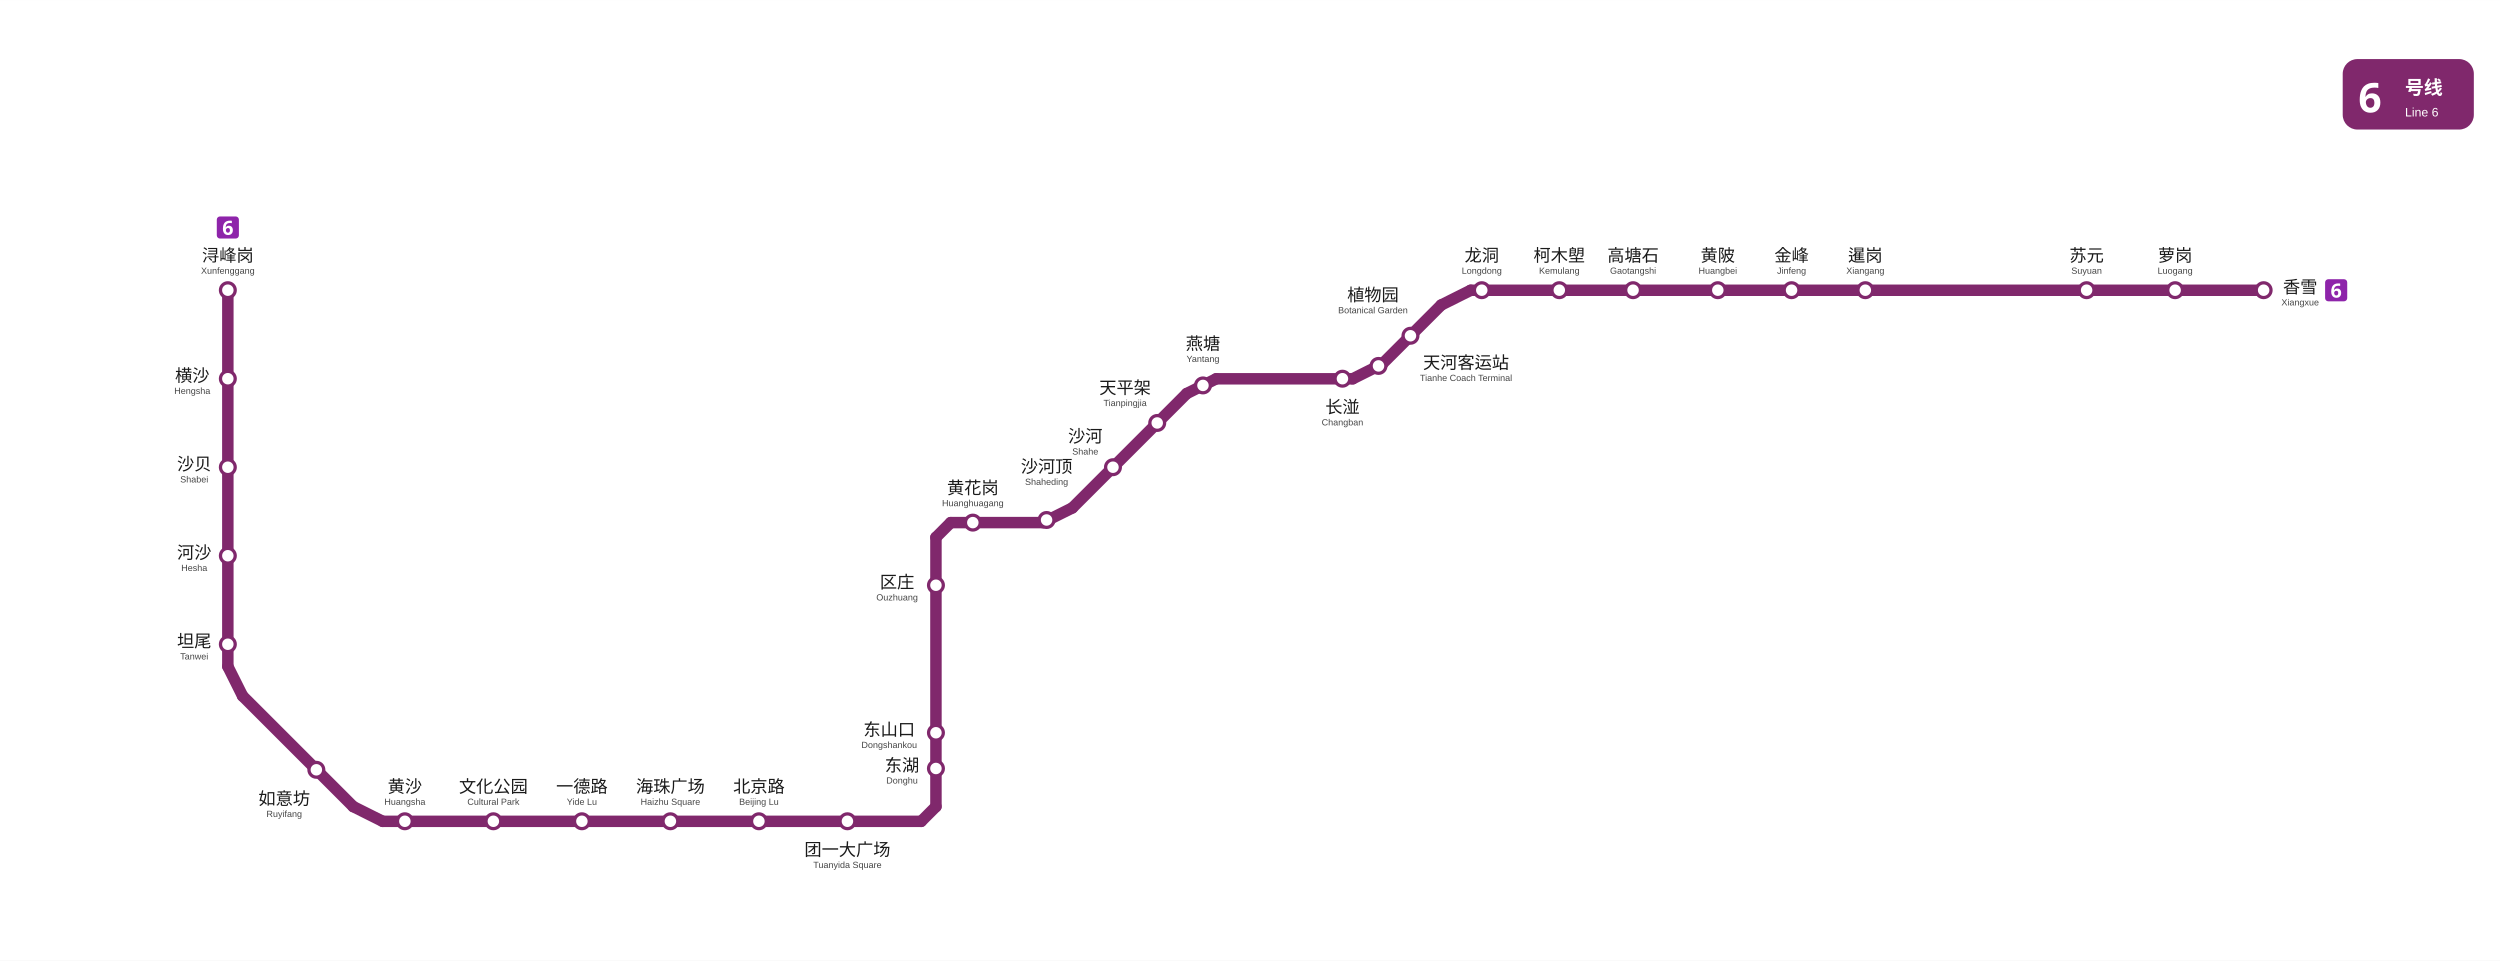
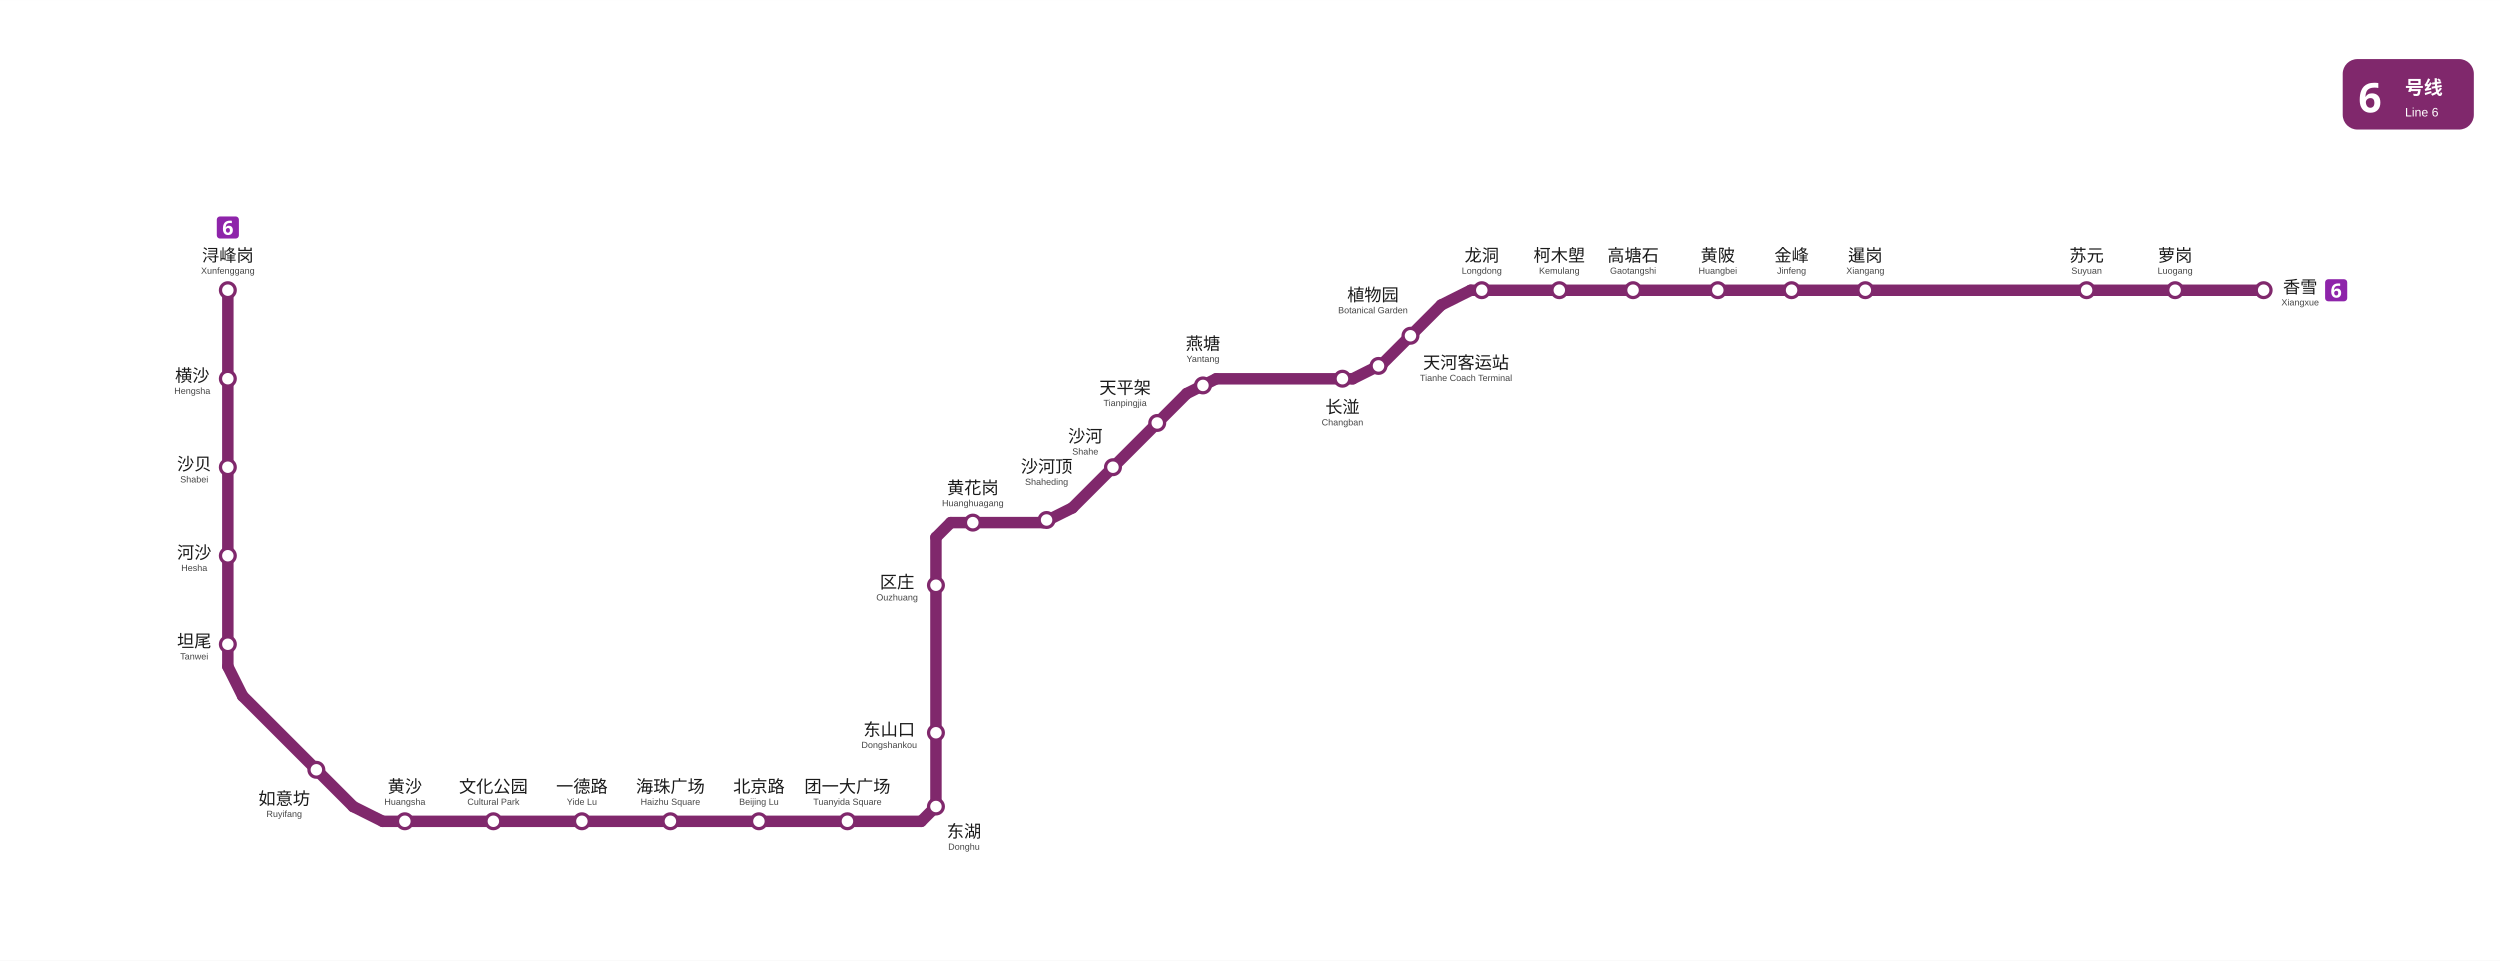
<svg xmlns="http://www.w3.org/2000/svg" viewBox="927.5 563.2 1525.2 586.0" data-pins="一德路,东山口,东湖,北京路,区庄,团一大广场,坦尾,天平架,天河客运站,如意坊,文化公园,暹岗,柯木塱,植物园,横沙,沙河,沙河顶,沙贝,河沙,浔峰岗,海珠广场,燕塘,苏元,萝岗,金峰,长湴,香雪,高塘石,黄沙,黄花岗,黄陂,龙洞" width="1525" height="586">
  <rect x="927.5" y="563.2" width="1525.245" height="586.05" fill="#ffffff" />
  <g id="走廊">
    <line x1="1066.50" y1="740.25" x2="1066.50" y2="969.75" style="fill:none;stroke:#80286c;stroke-width:7;stroke-linecap:round" />
    <line x1="1066.50" y1="969.75" x2="1075.50" y2="987.75" style="fill:none;stroke:#80286c;stroke-width:7;stroke-linecap:round" />
    <line x1="1075.50" y1="987.75" x2="1143.00" y2="1055.25" style="fill:none;stroke:#80286c;stroke-width:7;stroke-linecap:round" />
    <line x1="1143.00" y1="1055.25" x2="1161.00" y2="1064.25" style="fill:none;stroke:#80286c;stroke-width:7;stroke-linecap:round" />
    <line x1="1161.00" y1="1064.25" x2="1489.50" y2="1064.25" style="fill:none;stroke:#80286c;stroke-width:7;stroke-linecap:round" />
    <line x1="1489.50" y1="1064.25" x2="1498.50" y2="1055.25" style="fill:none;stroke:#80286c;stroke-width:7;stroke-linecap:round" />
    <line x1="1498.50" y1="891.00" x2="1498.50" y2="1055.25" style="fill:none;stroke:#80286c;stroke-width:7;stroke-linecap:round" />
    <line x1="1498.50" y1="891.00" x2="1507.50" y2="882.00" style="fill:none;stroke:#80286c;stroke-width:7;stroke-linecap:round" />
    <line x1="1507.50" y1="882.00" x2="1563.75" y2="882.00" style="fill:none;stroke:#80286c;stroke-width:7;stroke-linecap:round" />
    <line x1="1563.75" y1="882.00" x2="1581.75" y2="873.00" style="fill:none;stroke:#80286c;stroke-width:7;stroke-linecap:round" />
    <line x1="1581.75" y1="873.00" x2="1651.50" y2="803.25" style="fill:none;stroke:#80286c;stroke-width:7;stroke-linecap:round" />
    <line x1="1651.50" y1="803.25" x2="1669.50" y2="794.25" style="fill:none;stroke:#80286c;stroke-width:7;stroke-linecap:round" />
    <line x1="1669.50" y1="794.25" x2="1752.75" y2="794.25" style="fill:none;stroke:#80286c;stroke-width:7;stroke-linecap:round" />
    <line x1="1752.75" y1="794.25" x2="1770.75" y2="785.25" style="fill:none;stroke:#80286c;stroke-width:7;stroke-linecap:round" />
    <line x1="1770.75" y1="785.25" x2="1806.75" y2="749.25" style="fill:none;stroke:#80286c;stroke-width:7;stroke-linecap:round" />
    <line x1="1806.75" y1="749.25" x2="1824.75" y2="740.25" style="fill:none;stroke:#80286c;stroke-width:7;stroke-linecap:round" />
    <line x1="1824.75" y1="740.25" x2="2308.50" y2="740.25" style="fill:none;stroke:#80286c;stroke-width:7;stroke-linecap:round" />
  </g>
  <g id="站圆">
    <circle cx="2308.5" cy="740.2" r="4.5" data-nm="香雪" style="fill:#FFFFFF;stroke:#80286c;stroke-width:2" />
    <circle cx="2254.5" cy="740.2" r="4.5" data-nm="萝岗" style="fill:#FFFFFF;stroke:#80286c;stroke-width:2" />
    <circle cx="2200.5" cy="740.2" r="4.5" data-nm="苏元" style="fill:#FFFFFF;stroke:#80286c;stroke-width:2" />
    <circle cx="2065.5" cy="740.2" r="4.5" data-nm="暹岗" style="fill:#FFFFFF;stroke:#80286c;stroke-width:2" />
    <circle cx="2020.5" cy="740.2" r="4.5" data-nm="金峰" style="fill:#FFFFFF;stroke:#80286c;stroke-width:2" />
    <circle cx="1975.5" cy="740.2" r="4.5" data-nm="黄陂" style="fill:#FFFFFF;stroke:#80286c;stroke-width:2" />
    <circle cx="1923.8" cy="740.2" r="4.5" data-nm="高塘石" style="fill:#FFFFFF;stroke:#80286c;stroke-width:2" />
    <circle cx="1878.8" cy="740.2" r="4.5" data-nm="柯木塱" style="fill:#FFFFFF;stroke:#80286c;stroke-width:2" />
    <circle cx="1831.5" cy="740.2" r="4.5" data-nm="龙洞" style="fill:#FFFFFF;stroke:#80286c;stroke-width:2" />
    <circle cx="1788.0" cy="768.0" r="4.5" data-nm="植物园" style="fill:#FFFFFF;stroke:#80286c;stroke-width:2" />
    <circle cx="1746.5" cy="794.2" r="4.5" data-nm="长湴" style="fill:#FFFFFF;stroke:#80286c;stroke-width:2" />
    <circle cx="1768.5" cy="786.4" r="4.5" data-nm="天河客运站" style="fill:#FFFFFF;stroke:#80286c;stroke-width:2" />
    <circle cx="1661.4" cy="798.3" r="4.5" data-nm="燕塘" style="fill:#FFFFFF;stroke:#80286c;stroke-width:2" />
    <circle cx="1633.5" cy="821.2" r="4.5" data-nm="天平架" style="fill:#FFFFFF;stroke:#80286c;stroke-width:2" />
    <circle cx="1606.5" cy="848.2" r="4.5" data-nm="沙河" style="fill:#FFFFFF;stroke:#80286c;stroke-width:2" />
    <circle cx="1566.0" cy="880.4" r="4.5" data-nm="沙河顶" style="fill:#FFFFFF;stroke:#80286c;stroke-width:2" />
    <circle cx="1521.0" cy="882.0" r="4.5" data-nm="黄花岗" style="fill:#FFFFFF;stroke:#80286c;stroke-width:2" />
    <circle cx="1498.5" cy="920.2" r="4.5" data-nm="区庄" style="fill:#FFFFFF;stroke:#80286c;stroke-width:2" />
    <circle cx="1498.5" cy="1010.2" r="4.5" data-nm="东山口" style="fill:#FFFFFF;stroke:#80286c;stroke-width:2" />
-     <circle cx="1498.5" cy="1032.0" r="4.5" data-nm="东湖" style="fill:#FFFFFF;stroke:#80286c;stroke-width:2" />
+     <circle cx="1498.5" cy="1055.2" r="4.5" data-nm="东湖" style="fill:#FFFFFF;stroke:#80286c;stroke-width:2" />
    <circle cx="1444.5" cy="1064.2" r="4.5" data-nm="团一大广场" style="fill:#FFFFFF;stroke:#80286c;stroke-width:2" />
    <circle cx="1390.5" cy="1064.2" r="4.5" data-nm="北京路" style="fill:#FFFFFF;stroke:#80286c;stroke-width:2" />
    <circle cx="1336.5" cy="1064.2" r="4.5" data-nm="海珠广场" style="fill:#FFFFFF;stroke:#80286c;stroke-width:2" />
    <circle cx="1282.5" cy="1064.2" r="4.5" data-nm="一德路" style="fill:#FFFFFF;stroke:#80286c;stroke-width:2" />
    <circle cx="1228.5" cy="1064.2" r="4.5" data-nm="文化公园" style="fill:#FFFFFF;stroke:#80286c;stroke-width:2" />
    <circle cx="1174.5" cy="1064.2" r="4.5" data-nm="黄沙" style="fill:#FFFFFF;stroke:#80286c;stroke-width:2" />
    <circle cx="1120.5" cy="1032.8" r="4.5" data-nm="如意坊" style="fill:#FFFFFF;stroke:#80286c;stroke-width:2" />
    <circle cx="1066.5" cy="956.2" r="4.5" data-nm="坦尾" style="fill:#FFFFFF;stroke:#80286c;stroke-width:2" />
    <circle cx="1066.5" cy="902.2" r="4.5" data-nm="河沙" style="fill:#FFFFFF;stroke:#80286c;stroke-width:2" />
    <circle cx="1066.5" cy="848.2" r="4.5" data-nm="沙贝" style="fill:#FFFFFF;stroke:#80286c;stroke-width:2" />
    <circle cx="1066.5" cy="794.2" r="4.5" data-nm="横沙" style="fill:#FFFFFF;stroke:#80286c;stroke-width:2" />
    <circle cx="1066.5" cy="740.2" r="4.5" data-nm="浔峰岗" style="fill:#FFFFFF;stroke:#80286c;stroke-width:2" />
  </g>
  <g id="线路徽标">
    <g data-badge="header" transform="translate(2356.74 599.2)" data-ink="#FFFFFF" data-box="2356.7,599.2,2436.7,642.2" data-chip="2356.7,599.2,2436.7,642.2">
      <rect x="0" y="0" width="80.0" height="43.0" rx="9.0" fill="#80286c" />
      <text x="9.5" y="32.5" font-family="'Microsoft YaHei', sans-serif" font-size="25" font-weight="bold" fill="#FFFFFF">6</text>
      <text x="38.0" y="21.5" font-family="'Microsoft YaHei', sans-serif" font-size="11.5" font-weight="600" fill="#FFFFFF">号线</text>
      <text x="38.0" y="35.0" font-family="Arial, sans-serif" font-size="7.5" fill="#FFFFFF">Line 6</text>
    </g>
    <g data-badge="chip" transform="translate(2346 733.505)" data-box="2346.0,733.5,2359.5,747.0">
      <path d="M11.54 13.49h-9.59c-1.07 0 -1.95 -0.88 -1.95 -1.95v-9.59c0 -1.07 0.88 -1.95 1.95 -1.95h9.59c1.07 0 1.95 0.88 1.95 1.95v9.59C13.49 12.61 12.61 13.49 11.54 13.49z" fill="#8E24AA" />
      <path d="M3.73 7.6c0 -0.49 0.04 -0.97 0.11 -1.46c0.07 -0.48 0.2 -0.94 0.38 -1.37c0.18 -0.43 0.43 -0.81 0.76 -1.14c0.32 -0.33 0.74 -0.59 1.24 -0.78c0.5 -0.19 1.11 -0.28 1.82 -0.28c0.17 0 0.36 0.01 0.59 0.02c0.22 0.01 0.41 0.03 0.56 0.07v1.45c-0.15 -0.03 -0.32 -0.06 -0.5 -0.08c-0.18 -0.02 -0.36 -0.04 -0.53 -0.04c-0.71 0 -1.26 0.11 -1.65 0.34c-0.39 0.22 -0.66 0.54 -0.82 0.94c-0.16 0.4 -0.25 0.87 -0.28 1.4h0.07c0.16 -0.28 0.39 -0.52 0.69 -0.71c0.3 -0.19 0.69 -0.29 1.17 -0.29c0.75 0 1.35 0.24 1.79 0.71c0.44 0.47 0.66 1.14 0.66 2c0 0.93 -0.26 1.66 -0.79 2.18c-0.52 0.53 -1.23 0.79 -2.13 0.79c-0.58 0 -1.11 -0.13 -1.58 -0.4c-0.47 -0.27 -0.85 -0.68 -1.13 -1.24C3.87 9.17 3.73 8.46 3.73 7.6zM6.82 9.91c0.35 0 0.64 -0.12 0.86 -0.37s0.34 -0.62 0.34 -1.13c0 -0.42 -0.1 -0.74 -0.29 -0.98c-0.19 -0.24 -0.48 -0.36 -0.88 -0.36c-0.27 0 -0.51 0.06 -0.7 0.18c-0.2 0.12 -0.35 0.27 -0.46 0.45c-0.11 0.18 -0.17 0.37 -0.17 0.56c0 0.26 0.05 0.52 0.14 0.78c0.1 0.26 0.24 0.47 0.44 0.63C6.31 9.83 6.54 9.91 6.82 9.91z" fill="#FFFFFF" />
    </g>
    <g data-badge="chip" transform="translate(1059.76 695.21)" data-box="1059.8,695.2,1073.2,708.7">
      <path d="M11.54 13.49h-9.59c-1.07 0 -1.95 -0.88 -1.95 -1.95v-9.59c0 -1.07 0.88 -1.95 1.95 -1.95h9.59c1.07 0 1.95 0.88 1.95 1.95v9.59C13.49 12.61 12.61 13.49 11.54 13.49z" fill="#8E24AA" />
      <path d="M3.73 7.6c0 -0.49 0.04 -0.97 0.11 -1.46c0.07 -0.48 0.2 -0.94 0.38 -1.37c0.18 -0.43 0.43 -0.81 0.76 -1.14c0.32 -0.33 0.74 -0.59 1.24 -0.78c0.5 -0.19 1.11 -0.28 1.82 -0.28c0.17 0 0.36 0.01 0.59 0.02c0.22 0.01 0.41 0.03 0.56 0.07v1.45c-0.15 -0.03 -0.32 -0.06 -0.5 -0.08c-0.18 -0.02 -0.36 -0.04 -0.53 -0.04c-0.71 0 -1.26 0.11 -1.65 0.34c-0.39 0.22 -0.66 0.54 -0.82 0.94c-0.16 0.4 -0.25 0.87 -0.28 1.4h0.07c0.16 -0.28 0.39 -0.52 0.69 -0.71c0.3 -0.19 0.69 -0.29 1.17 -0.29c0.75 0 1.35 0.24 1.79 0.71c0.44 0.47 0.66 1.14 0.66 2c0 0.93 -0.26 1.66 -0.79 2.18c-0.52 0.53 -1.23 0.79 -2.13 0.79c-0.58 0 -1.11 -0.13 -1.58 -0.4c-0.47 -0.27 -0.85 -0.68 -1.13 -1.24C3.87 9.17 3.73 8.46 3.73 7.6zM6.82 9.91c0.35 0 0.64 -0.12 0.86 -0.37s0.34 -0.62 0.34 -1.13c0 -0.42 -0.1 -0.74 -0.29 -0.98c-0.19 -0.24 -0.48 -0.36 -0.88 -0.36c-0.27 0 -0.51 0.06 -0.7 0.18c-0.2 0.12 -0.35 0.27 -0.46 0.45c-0.11 0.18 -0.17 0.37 -0.17 0.56c0 0.26 0.05 0.52 0.14 0.78c0.1 0.26 0.24 0.47 0.44 0.63C6.31 9.83 6.54 9.91 6.82 9.91z" fill="#FFFFFF" />
    </g>
  </g>
  <g id="站名标注" font-family="'Microsoft YaHei', 'PingFang SC', sans-serif">
    <text x="2330.8" y="742.0" text-anchor="middle" font-size="10.5" font-weight="500" fill="#1a1a1a">香雪</text>
    <text x="2330.8" y="749.5" text-anchor="middle" font-size="5.5" font-family="Arial, sans-serif" fill="#444444">Xiangxue</text>
    <text x="2254.5" y="722.7" text-anchor="middle" font-size="10.5" font-weight="500" fill="#1a1a1a">萝岗</text>
    <text x="2254.5" y="730.2" text-anchor="middle" font-size="5.5" font-family="Arial, sans-serif" fill="#444444">Luogang</text>
    <text x="2200.5" y="722.7" text-anchor="middle" font-size="10.5" font-weight="500" fill="#1a1a1a">苏元</text>
    <text x="2200.5" y="730.2" text-anchor="middle" font-size="5.5" font-family="Arial, sans-serif" fill="#444444">Suyuan</text>
    <text x="2065.5" y="722.7" text-anchor="middle" font-size="10.5" font-weight="500" fill="#1a1a1a">暹岗</text>
    <text x="2065.5" y="730.2" text-anchor="middle" font-size="5.5" font-family="Arial, sans-serif" fill="#444444">Xiangang</text>
    <text x="2020.5" y="722.7" text-anchor="middle" font-size="10.5" font-weight="500" fill="#1a1a1a">金峰</text>
    <text x="2020.5" y="730.2" text-anchor="middle" font-size="5.5" font-family="Arial, sans-serif" fill="#444444">Jinfeng</text>
    <text x="1975.5" y="722.7" text-anchor="middle" font-size="10.5" font-weight="500" fill="#1a1a1a">黄陂</text>
    <text x="1975.5" y="730.2" text-anchor="middle" font-size="5.5" font-family="Arial, sans-serif" fill="#444444">Huangbei</text>
    <text x="1923.8" y="722.7" text-anchor="middle" font-size="10.5" font-weight="500" fill="#1a1a1a">高塘石</text>
    <text x="1923.8" y="730.2" text-anchor="middle" font-size="5.5" font-family="Arial, sans-serif" fill="#444444">Gaotangshi</text>
    <text x="1878.8" y="722.7" text-anchor="middle" font-size="10.5" font-weight="500" fill="#1a1a1a">柯木塱</text>
    <text x="1878.8" y="730.2" text-anchor="middle" font-size="5.5" font-family="Arial, sans-serif" fill="#444444">Kemulang</text>
    <text x="1831.5" y="722.7" text-anchor="middle" font-size="10.5" font-weight="500" fill="#1a1a1a">龙洞</text>
    <text x="1831.5" y="730.2" text-anchor="middle" font-size="5.5" font-family="Arial, sans-serif" fill="#444444">Longdong</text>
    <text x="1746.5" y="815.2" text-anchor="middle" font-size="10.5" font-weight="500" fill="#1a1a1a">长湴</text>
    <text x="1746.5" y="822.7" text-anchor="middle" font-size="5.5" font-family="Arial, sans-serif" fill="#444444">Changban</text>
    <text x="1613.9" y="803.4" text-anchor="middle" font-size="10.5" font-weight="500" fill="#1a1a1a">天平架</text>
    <text x="1613.9" y="810.9" text-anchor="middle" font-size="5.5" font-family="Arial, sans-serif" fill="#444444">Tianpingjia</text>
    <text x="1589.6" y="833.0" text-anchor="middle" font-size="10.5" font-weight="500" fill="#1a1a1a">沙河</text>
    <text x="1589.6" y="840.5" text-anchor="middle" font-size="5.5" font-family="Arial, sans-serif" fill="#444444">Shahe</text>
    <text x="1474.8" y="922.0" text-anchor="middle" font-size="10.5" font-weight="500" fill="#1a1a1a">区庄</text>
    <text x="1474.8" y="929.5" text-anchor="middle" font-size="5.5" font-family="Arial, sans-serif" fill="#444444">Ouzhuang</text>
    <text x="1470.0" y="1012.0" text-anchor="middle" font-size="10.5" font-weight="500" fill="#1a1a1a">东山口</text>
    <text x="1470.0" y="1019.5" text-anchor="middle" font-size="5.5" font-family="Arial, sans-serif" fill="#444444">Dongshankou</text>
-     <text x="1477.8" y="1033.8" text-anchor="middle" font-size="10.5" font-weight="500" fill="#1a1a1a">东湖</text>
-     <text x="1477.8" y="1041.2" text-anchor="middle" font-size="5.5" font-family="Arial, sans-serif" fill="#444444">Donghu</text>
-     <text x="1444.5" y="1085.2" text-anchor="middle" font-size="10.5" font-weight="500" fill="#1a1a1a">团一大广场</text>
-     <text x="1444.5" y="1092.7" text-anchor="middle" font-size="5.5" font-family="Arial, sans-serif" fill="#444444">Tuanyida Square</text>
+     <text x="1444.5" y="1046.7" text-anchor="middle" font-size="10.5" font-weight="500" fill="#1a1a1a">团一大广场</text>
+     <text x="1444.5" y="1054.2" text-anchor="middle" font-size="5.5" font-family="Arial, sans-serif" fill="#444444">Tuanyida Square</text>
    <text x="1390.5" y="1046.7" text-anchor="middle" font-size="10.5" font-weight="500" fill="#1a1a1a">北京路</text>
    <text x="1390.5" y="1054.2" text-anchor="middle" font-size="5.5" font-family="Arial, sans-serif" fill="#444444">Beijing Lu</text>
    <text x="1336.5" y="1046.7" text-anchor="middle" font-size="10.5" font-weight="500" fill="#1a1a1a">海珠广场</text>
    <text x="1336.5" y="1054.2" text-anchor="middle" font-size="5.5" font-family="Arial, sans-serif" fill="#444444">Haizhu Square</text>
    <text x="1282.5" y="1046.7" text-anchor="middle" font-size="10.5" font-weight="500" fill="#1a1a1a">一德路</text>
    <text x="1282.5" y="1054.2" text-anchor="middle" font-size="5.5" font-family="Arial, sans-serif" fill="#444444">Yide Lu</text>
    <text x="1228.5" y="1046.7" text-anchor="middle" font-size="10.5" font-weight="500" fill="#1a1a1a">文化公园</text>
    <text x="1228.5" y="1054.2" text-anchor="middle" font-size="5.5" font-family="Arial, sans-serif" fill="#444444">Cultural Park</text>
    <text x="1174.5" y="1046.7" text-anchor="middle" font-size="10.5" font-weight="500" fill="#1a1a1a">黄沙</text>
    <text x="1174.5" y="1054.2" text-anchor="middle" font-size="5.5" font-family="Arial, sans-serif" fill="#444444">Huangsha</text>
    <text x="1100.9" y="1054.1" text-anchor="middle" font-size="10.5" font-weight="500" fill="#1a1a1a">如意坊</text>
    <text x="1100.9" y="1061.6" text-anchor="middle" font-size="5.5" font-family="Arial, sans-serif" fill="#444444">Ruyifang</text>
    <text x="1046.0" y="958.0" text-anchor="middle" font-size="10.5" font-weight="500" fill="#1a1a1a">坦尾</text>
    <text x="1046.0" y="965.5" text-anchor="middle" font-size="5.5" font-family="Arial, sans-serif" fill="#444444">Tanwei</text>
    <text x="1046.0" y="904.0" text-anchor="middle" font-size="10.5" font-weight="500" fill="#1a1a1a">河沙</text>
    <text x="1046.0" y="911.5" text-anchor="middle" font-size="5.5" font-family="Arial, sans-serif" fill="#444444">Hesha</text>
    <text x="1046.0" y="850.0" text-anchor="middle" font-size="10.5" font-weight="500" fill="#1a1a1a">沙贝</text>
    <text x="1046.0" y="857.5" text-anchor="middle" font-size="5.5" font-family="Arial, sans-serif" fill="#444444">Shabei</text>
    <text x="1044.8" y="796.0" text-anchor="middle" font-size="10.5" font-weight="500" fill="#1a1a1a">横沙</text>
    <text x="1044.8" y="803.5" text-anchor="middle" font-size="5.5" font-family="Arial, sans-serif" fill="#444444">Hengsha</text>
    <text x="1066.5" y="722.7" text-anchor="middle" font-size="10.5" font-weight="500" fill="#1a1a1a">浔峰岗</text>
    <text x="1066.5" y="730.2" text-anchor="middle" font-size="5.5" font-family="Arial, sans-serif" fill="#444444">Xunfenggang</text>
    <text x="1765.1" y="746.8" text-anchor="middle" font-size="10.5" font-weight="500" fill="#1a1a1a">植物园</text>
    <text x="1765.1" y="754.3" text-anchor="middle" font-size="5.5" font-family="Arial, sans-serif" fill="#444444">Botanical Garden</text>
    <text x="1821.9" y="788.1" text-anchor="middle" font-size="10.5" font-weight="500" fill="#1a1a1a">天河客运站</text>
    <text x="1821.9" y="795.6" text-anchor="middle" font-size="5.5" font-family="Arial, sans-serif" fill="#444444">Tianhe Coach Terminal</text>
    <text x="1661.4" y="776.5" text-anchor="middle" font-size="10.5" font-weight="500" fill="#1a1a1a">燕塘</text>
    <text x="1661.4" y="784.0" text-anchor="middle" font-size="5.5" font-family="Arial, sans-serif" fill="#444444">Yantang</text>
    <text x="1566.0" y="851.5" text-anchor="middle" font-size="10.5" font-weight="500" fill="#1a1a1a">沙河顶</text>
    <text x="1566.0" y="859.0" text-anchor="middle" font-size="5.5" font-family="Arial, sans-serif" fill="#444444">Shaheding</text>
    <text x="1521.0" y="864.5" text-anchor="middle" font-size="10.5" font-weight="500" fill="#1a1a1a">黄花岗</text>
    <text x="1521.0" y="872.0" text-anchor="middle" font-size="5.5" font-family="Arial, sans-serif" fill="#444444">Huanghuagang</text>
+     <text x="1515.6" y="1074.1" text-anchor="middle" font-size="10.5" font-weight="500" fill="#1a1a1a">东湖</text>
+     <text x="1515.6" y="1081.6" text-anchor="middle" font-size="5.5" font-family="Arial, sans-serif" fill="#444444">Donghu</text>
  </g>
</svg>
